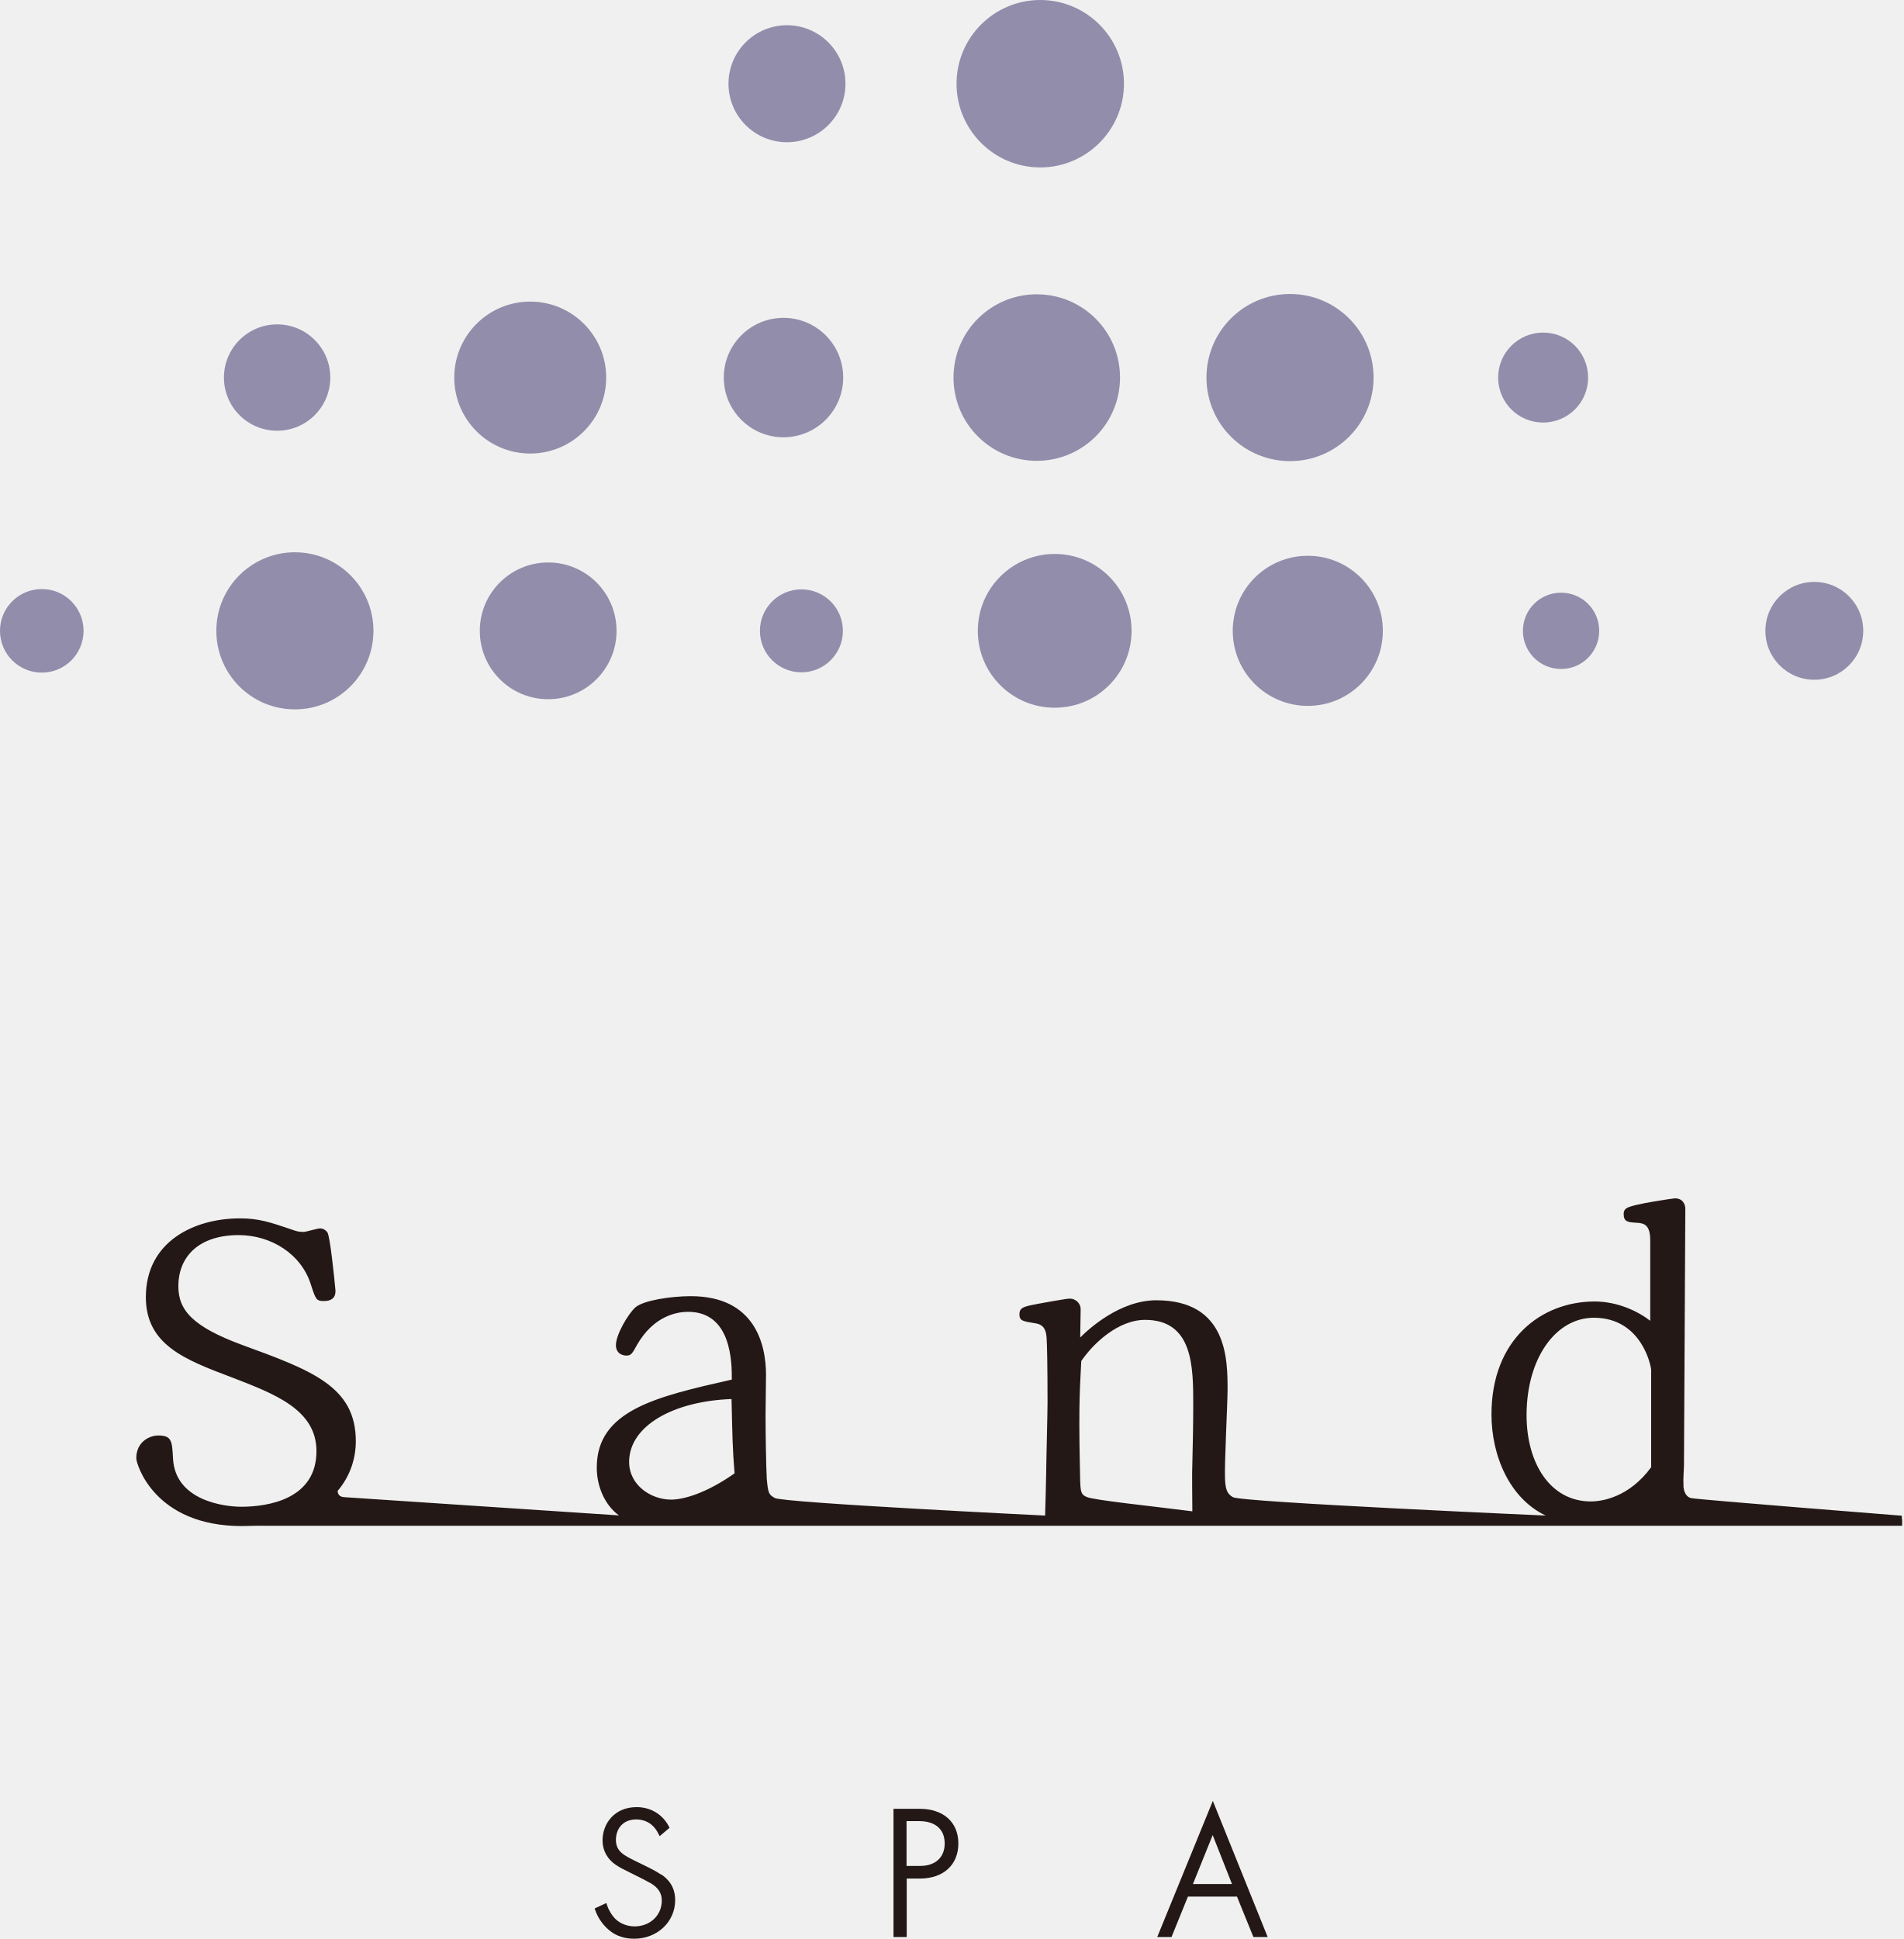
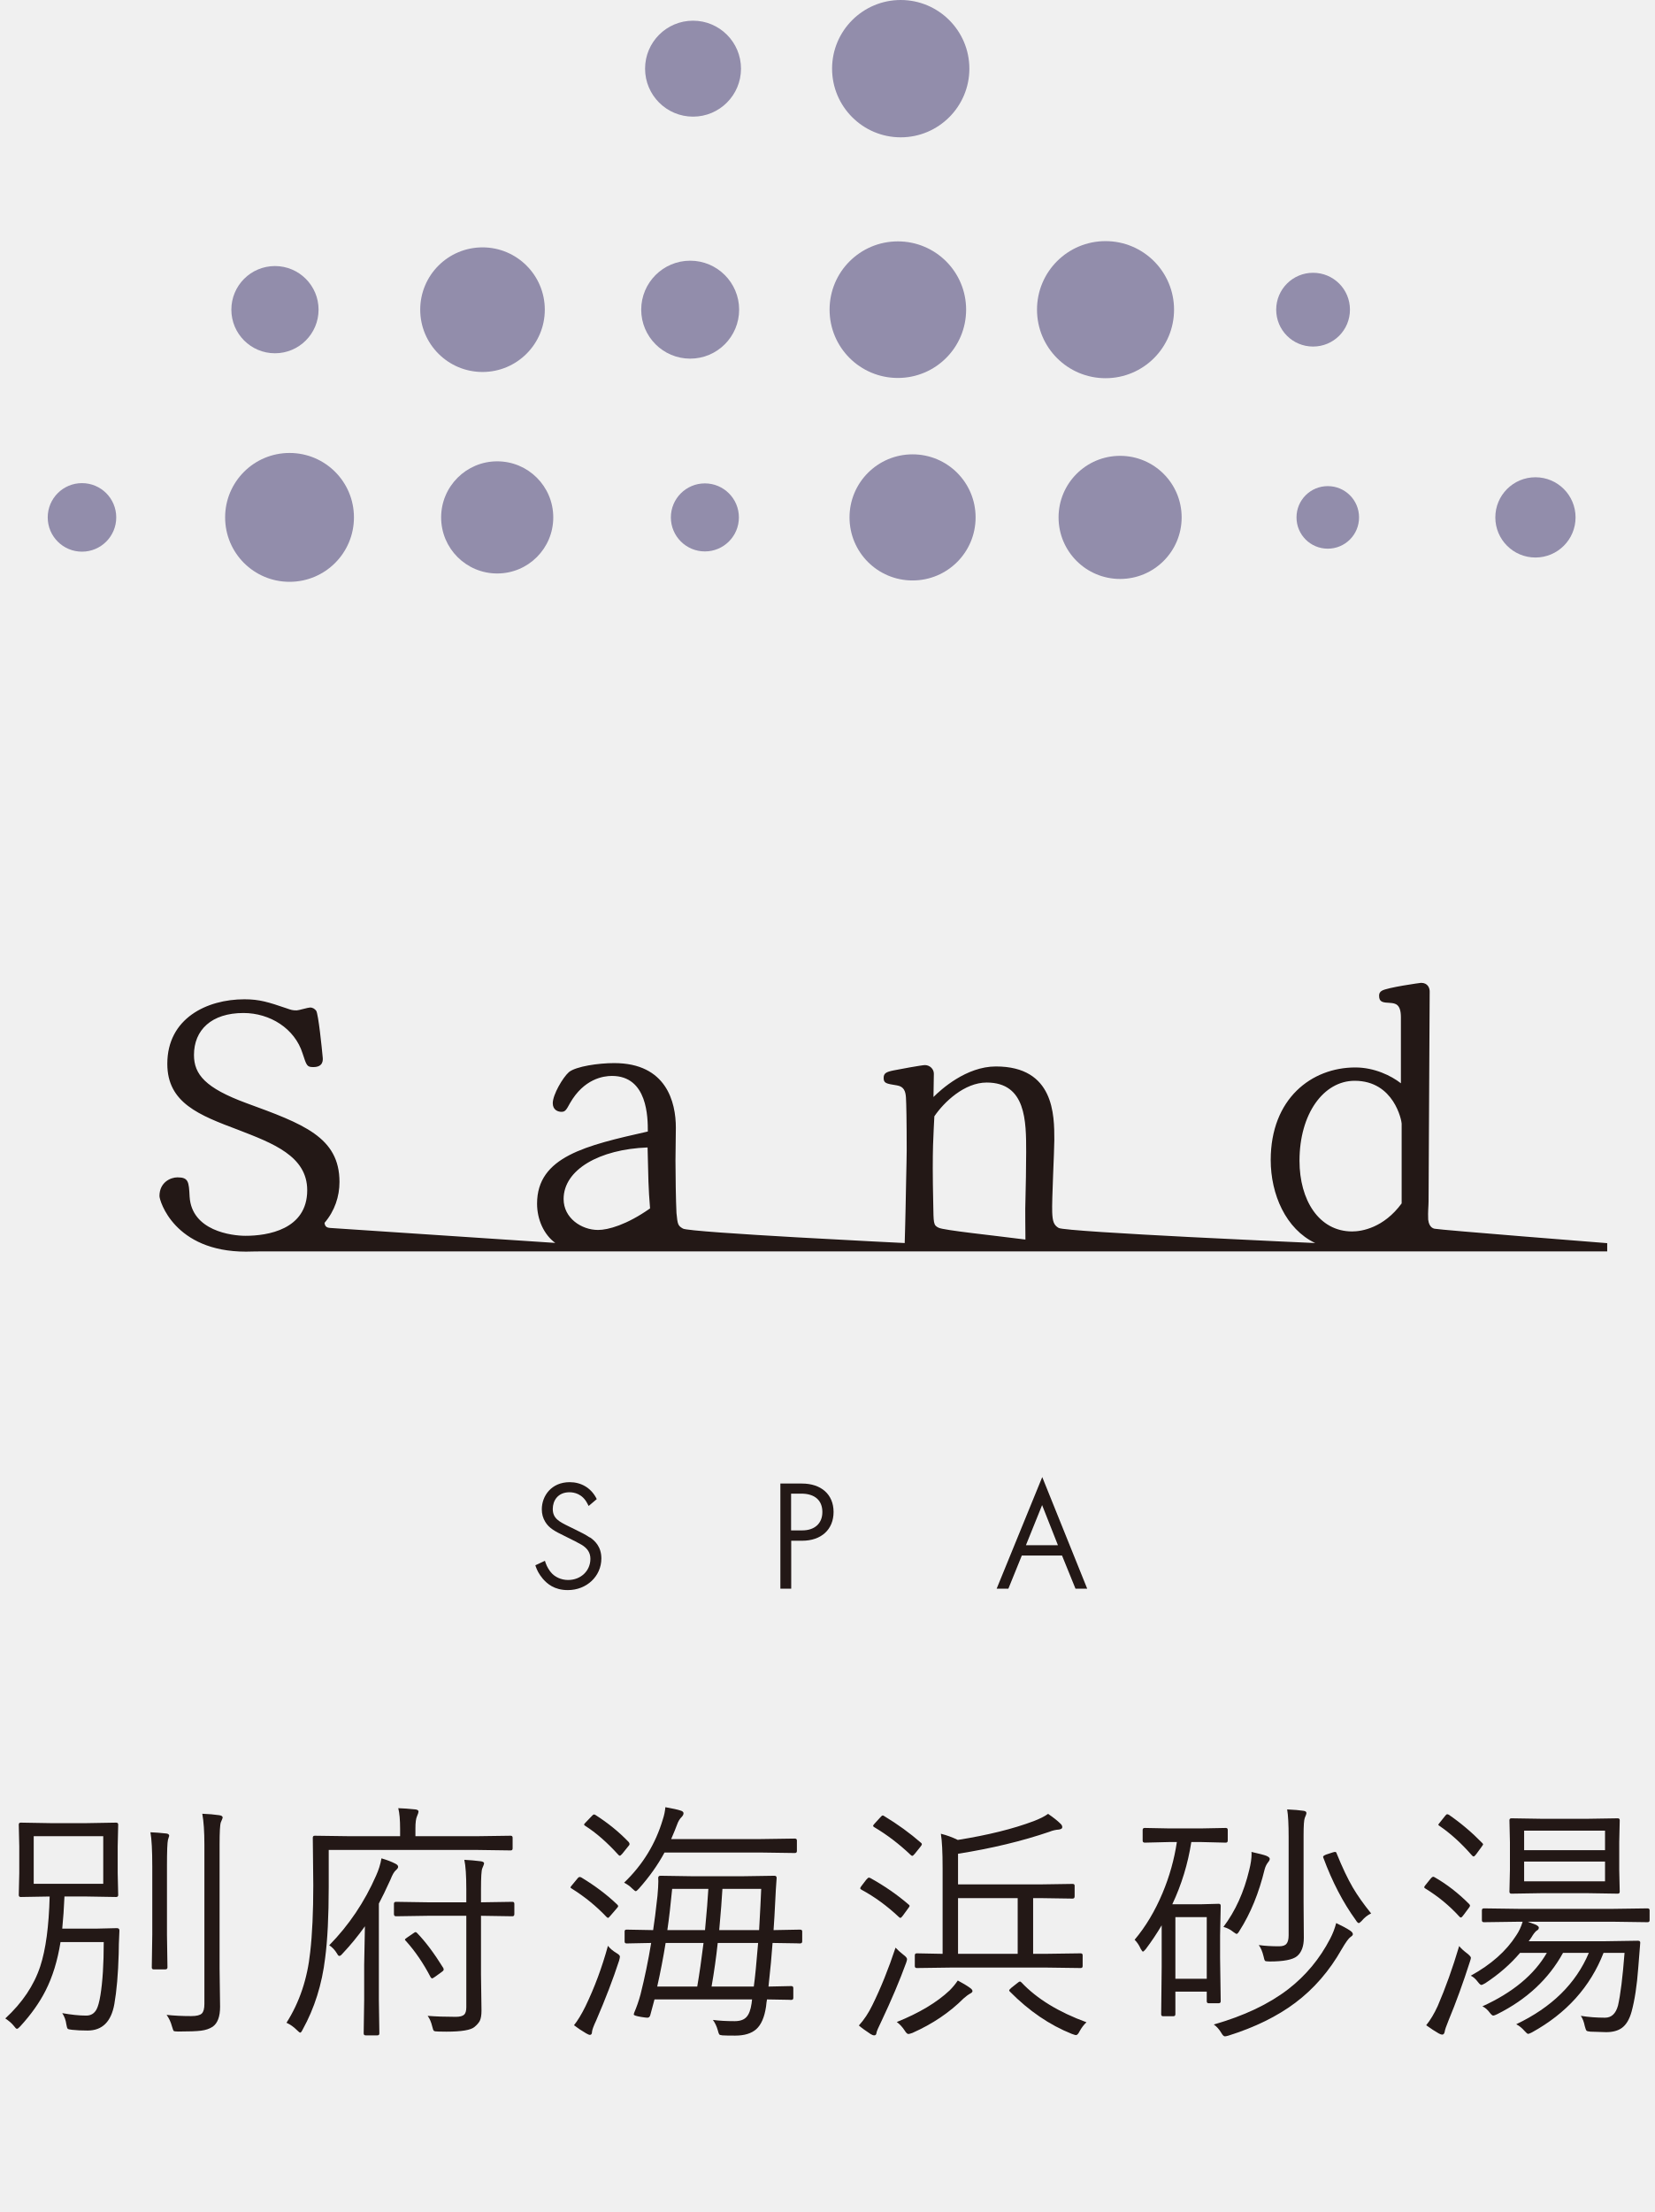
- <svg xmlns="http://www.w3.org/2000/svg" width="216" height="220" viewBox="0 0 216 220" fill="none">
-   <g clip-path="url(#clip0_4413_12653)">
-     <path d="M4.741 66.834C2.12 66.834 0 68.954 0 71.575C0 74.195 2.12 76.315 4.741 76.315C7.361 76.315 9.481 74.195 9.481 71.575C9.481 68.954 7.361 66.834 4.741 66.834Z" fill="#928DAB" />
-     <path d="M31.444 48.871C34.776 48.871 37.477 46.169 37.477 42.837C37.477 39.505 34.776 36.804 31.444 36.804C28.111 36.804 25.41 39.505 25.41 42.837C25.41 46.169 28.111 48.871 31.444 48.871Z" fill="#928DAB" />
-     <path d="M33.459 62.661C28.546 62.661 24.547 66.643 24.547 71.573C24.547 76.504 28.529 80.486 33.459 80.486C38.389 80.486 42.372 76.504 42.372 71.573C42.372 66.643 38.389 62.661 33.459 62.661Z" fill="#928DAB" />
-     <path d="M60.162 51.458C64.923 51.458 68.782 47.599 68.782 42.839C68.782 38.079 64.923 34.22 60.162 34.22C55.402 34.22 51.543 38.079 51.543 42.839C51.543 47.599 55.402 51.458 60.162 51.458Z" fill="#928DAB" />
-     <path d="M62.199 63.818C57.924 63.818 54.441 67.283 54.441 71.576C54.441 75.868 57.906 79.333 62.199 79.333C66.491 79.333 69.956 75.868 69.956 71.576C69.956 67.283 66.491 63.818 62.199 63.818Z" fill="#928DAB" />
-     <path d="M88.9 36.063C85.159 36.063 82.125 39.097 82.125 42.838C82.125 46.579 85.159 49.613 88.9 49.613C92.641 49.613 95.675 46.579 95.675 42.838C95.675 39.097 92.641 36.063 88.9 36.063Z" fill="#928DAB" />
-     <path d="M90.933 76.282C93.532 76.282 95.639 74.175 95.639 71.576C95.639 68.977 93.532 66.87 90.933 66.87C88.334 66.87 86.227 68.977 86.227 71.576C86.227 74.175 88.334 76.282 90.933 76.282Z" fill="#928DAB" />
-     <path d="M117.638 33.392C112.415 33.392 108.191 37.615 108.191 42.838C108.191 48.062 112.415 52.285 117.638 52.285C122.862 52.285 127.085 48.062 127.085 42.838C127.085 37.615 122.862 33.392 117.638 33.392Z" fill="#928DAB" />
-     <path d="M119.672 62.852C114.862 62.852 110.949 66.749 110.949 71.575C110.949 76.402 114.845 80.298 119.672 80.298C124.499 80.298 128.395 76.402 128.395 71.575C128.395 66.749 124.499 62.852 119.672 62.852Z" fill="#928DAB" />
-     <path d="M89.295 16.136C92.96 16.136 95.932 13.165 95.932 9.499C95.932 5.834 92.96 2.862 89.295 2.862C85.63 2.862 82.658 5.834 82.658 9.499C82.658 13.165 85.63 16.136 89.295 16.136Z" fill="#928DAB" />
-     <path d="M146.374 33.356C141.133 33.356 136.893 37.597 136.893 42.838C136.893 48.078 141.133 52.319 146.374 52.319C151.614 52.319 155.855 48.078 155.855 42.838C155.855 37.597 151.614 33.356 146.374 33.356Z" fill="#928DAB" />
-     <path d="M148.391 63.059C143.685 63.059 139.875 66.868 139.875 71.575C139.875 76.281 143.685 80.09 148.391 80.09C153.097 80.09 156.907 76.281 156.907 71.575C156.907 66.868 153.097 63.059 148.391 63.059Z" fill="#928DAB" />
-     <path d="M118.034 0C112.793 0 108.535 4.258 108.535 9.499C108.535 14.739 112.793 18.997 118.034 18.997C123.274 18.997 127.532 14.739 127.532 9.499C127.532 4.258 123.274 0 118.034 0Z" fill="#928DAB" />
-     <path d="M175.093 37.736C172.283 37.736 169.99 40.012 169.99 42.839C169.99 45.666 172.266 47.941 175.093 47.941C177.92 47.941 180.196 45.666 180.196 42.839C180.196 40.012 177.92 37.736 175.093 37.736Z" fill="#928DAB" />
-     <path d="M177.128 67.248C174.732 67.248 172.801 69.179 172.801 71.575C172.801 73.971 174.732 75.902 177.128 75.902C179.524 75.902 181.455 73.971 181.455 71.575C181.455 69.179 179.524 67.248 177.128 67.248Z" fill="#928DAB" />
-     <path d="M205.863 66.023C202.795 66.023 200.312 68.506 200.312 71.574C200.312 74.643 202.795 77.125 205.863 77.125C208.932 77.125 211.414 74.643 211.414 71.574C211.414 68.506 208.932 66.023 205.863 66.023Z" fill="#928DAB" />
-     <path d="M215.794 172.371V171.974C215.794 171.974 192.642 170.147 191.883 169.975C191.28 169.837 191.073 169.199 191.022 168.716C190.97 167.561 191.073 166.872 191.073 166.182L191.228 137.152C191.228 136.704 190.987 135.963 190.039 135.963C189.936 135.963 185.367 136.601 184.626 137.049C184.333 137.204 184.23 137.445 184.23 137.738C184.23 138.635 184.729 138.687 185.764 138.738C186.505 138.79 187.246 138.928 187.246 140.721V149.857C185.902 148.806 183.574 147.668 180.937 147.668C174.886 147.668 169.232 151.978 169.232 160.476C169.232 165.217 171.318 170.027 175.386 171.957C175.386 171.957 140.857 170.44 139.892 169.871C139.202 169.475 139.047 168.94 138.995 167.717C138.926 166.131 139.288 159.132 139.288 157.701C139.288 154.27 139.288 147.53 131.203 147.53C127.083 147.53 123.567 150.754 122.567 151.754L122.618 148.53C122.618 147.892 122.067 147.34 121.377 147.34C120.981 147.34 117.654 147.944 117.016 148.082C116.016 148.289 115.671 148.478 115.671 149.116C115.671 149.857 116.016 149.909 117.516 150.15C118.464 150.305 118.705 150.943 118.757 151.84C118.809 152.633 118.86 155.012 118.86 159.183C118.86 160.476 118.705 166.079 118.705 167.217C118.705 167.872 118.602 171.147 118.585 171.957C118.585 171.957 88.796 170.509 87.9 169.958C87.21 169.561 87.159 169.406 87.003 167.803C86.917 166.131 86.865 162.459 86.865 160.562C86.865 159.821 86.917 156.649 86.917 155.994C86.917 152.478 85.624 147.065 78.384 147.065C76.195 147.065 73.126 147.513 72.126 148.306C71.282 149.047 69.885 151.426 69.885 152.615C69.885 153.564 70.627 153.805 71.075 153.805C71.575 153.805 71.73 153.615 72.264 152.615C74.195 149.237 76.884 148.84 78.074 148.84C83.038 148.84 83.038 154.65 83.038 156.529C74.505 158.459 67.713 159.994 67.713 166.51C67.713 168.682 68.644 170.785 70.23 171.94C70.23 171.94 40.183 169.94 39.097 169.871C38.563 169.837 38.356 169.63 38.304 169.165C39.718 167.51 40.373 165.51 40.373 163.51C40.373 157.304 35.356 155.477 27.478 152.598C21.824 150.512 20.238 148.633 20.238 145.944C20.238 142.479 22.669 140.135 27.082 140.135C30.754 140.135 34.184 142.272 35.27 145.737C35.822 147.427 35.873 147.616 36.753 147.616C38.149 147.616 38.097 146.634 38.046 146.22C37.942 145.082 37.459 140.307 37.149 139.824C36.959 139.583 36.701 139.376 36.304 139.376C36.011 139.376 34.718 139.773 34.46 139.773C33.874 139.773 33.719 139.721 33.029 139.48C30.547 138.635 29.305 138.238 27.22 138.238C22.014 138.238 16.549 140.876 16.549 147.168C16.549 152.581 20.962 154.27 26.375 156.305C31.133 158.149 35.908 159.925 35.908 164.648C35.908 170.113 30.392 170.957 27.375 170.957C25.444 170.957 19.928 170.268 19.635 165.544C19.531 163.459 19.48 162.872 17.945 162.872C16.997 162.872 15.463 163.562 15.463 165.458C15.463 166.096 17.497 173.147 27.427 173.147C28.288 173.147 29.081 173.095 29.84 173.112H215.828V172.336L215.794 172.371ZM76.143 170.147C73.868 170.147 71.385 168.51 71.385 165.872C71.385 161.804 76.35 158.977 83.004 158.735C83.108 162.993 83.108 164.252 83.349 167.165C80.125 169.44 77.539 170.147 76.16 170.147H76.143ZM135.289 171.199C135.289 171.302 135.289 171.371 135.289 171.475C130.738 170.888 123.98 170.199 123.274 169.837C122.532 169.492 122.584 169.199 122.532 166.441C122.36 158.701 122.584 156.908 122.687 154.426C124.032 152.443 126.859 149.754 129.928 149.754C135.392 149.754 135.392 155.115 135.392 159.373C135.392 161.562 135.341 164.079 135.289 166.165C135.237 166.958 135.289 170.475 135.289 171.182V171.199ZM187.35 166.475C184.867 169.854 181.833 170.354 180.506 170.354C175.886 170.354 173.214 165.993 173.214 160.58C173.214 154.081 176.541 149.512 180.851 149.512C186.315 149.512 187.35 155.063 187.35 155.425V166.493V166.475Z" fill="#231816" />
-     <path d="M75.006 212.692C74.403 212.278 73.834 212.003 72.886 211.537L72.144 211.175C70.782 210.503 69.886 210.072 69.886 208.744C69.886 207.589 70.593 206.434 72.196 206.434C72.834 206.434 73.989 206.641 74.678 208.003L74.851 208.331L75.971 207.383L75.868 207.176C75.127 205.814 73.799 205.038 72.231 205.038C69.696 205.038 68.369 206.934 68.369 208.796C68.369 209.434 68.524 210.003 68.852 210.537C69.386 211.416 70.179 211.83 71.524 212.485C72.679 213.054 73.489 213.468 73.868 213.692C74.696 214.192 75.092 214.812 75.092 215.64C75.092 217.312 73.765 218.57 72.006 218.57C71.058 218.57 70.145 218.157 69.61 217.484C69.421 217.26 69.076 216.743 68.903 216.226L68.8 215.916L67.473 216.536L67.559 216.778C67.697 217.157 67.938 217.726 68.507 218.398C69.093 219.07 70.076 219.967 71.972 219.967C74.575 219.967 76.609 218.053 76.609 215.588C76.609 213.95 75.695 213.123 75.006 212.658V212.692Z" fill="#231816" />
-     <path d="M104.363 205.228H101.381V219.777H102.881V213.14H104.398C107.035 213.14 108.742 211.589 108.742 209.158C108.742 206.727 107.018 205.228 104.363 205.228ZM107.19 209.175C107.19 210.744 106.121 211.709 104.415 211.709H102.863V206.624H104.277C106.139 206.624 107.19 207.555 107.19 209.158V209.175Z" fill="#231816" />
-     <path d="M137.616 204.331L131.307 219.777H132.927L134.789 215.191H140.357L142.219 219.777H143.839L137.616 204.331ZM137.599 208.21L139.788 213.761H135.358L137.599 208.21Z" fill="#231816" />
+ <svg xmlns="http://www.w3.org/2000/svg" width="229" height="306" viewBox="0 0 229 306" fill="none">
+   <g clip-path="url(#clip0_4678_7482)">
+     <path d="M11.344 66.834C8.724 66.834 6.604 68.954 6.604 71.575C6.604 74.195 8.724 76.315 11.344 76.315C13.964 76.315 16.085 74.195 16.085 71.575C16.085 68.954 13.964 66.834 11.344 66.834Z" fill="#928DAB" />
+     <path d="M38.047 48.871C41.379 48.871 44.081 46.169 44.081 42.837C44.081 39.505 41.379 36.804 38.047 36.804C34.715 36.804 32.014 39.505 32.014 42.837C32.014 46.169 34.715 48.871 38.047 48.871Z" fill="#928DAB" />
+     <path d="M40.065 62.661C35.152 62.661 31.152 66.643 31.152 71.573C31.152 76.504 35.135 80.486 40.065 80.486C44.995 80.486 48.977 76.504 48.977 71.573C48.977 66.643 44.995 62.661 40.065 62.661Z" fill="#928DAB" />
+     <path d="M66.768 51.458C71.528 51.458 75.387 47.599 75.387 42.839C75.387 38.079 71.528 34.22 66.768 34.22C62.007 34.22 58.148 38.079 58.148 42.839C58.148 47.599 62.007 51.458 66.768 51.458Z" fill="#928DAB" />
+     <path d="M68.8 63.818C64.525 63.818 61.043 67.283 61.043 71.576C61.043 75.868 64.508 79.333 68.8 79.333C73.093 79.333 76.558 75.868 76.558 71.576C76.558 67.283 73.093 63.818 68.8 63.818Z" fill="#928DAB" />
+     <path d="M95.503 36.063C91.763 36.063 88.728 39.097 88.728 42.838C88.728 46.579 91.763 49.613 95.503 49.613C99.244 49.613 102.278 46.579 102.278 42.838C102.278 39.097 99.244 36.063 95.503 36.063Z" fill="#928DAB" />
+     <path d="M97.538 76.282C100.137 76.282 102.244 74.175 102.244 71.576C102.244 68.977 100.137 66.87 97.538 66.87C94.939 66.87 92.832 68.977 92.832 71.576C92.832 74.175 94.939 76.282 97.538 76.282Z" fill="#928DAB" />
+     <path d="M124.24 33.392C119.016 33.392 114.793 37.615 114.793 42.838C114.793 48.062 119.016 52.285 124.24 52.285C129.463 52.285 133.687 48.062 133.687 42.838C133.687 37.615 129.463 33.392 124.24 33.392Z" fill="#928DAB" />
+     <path d="M126.276 62.852C121.466 62.852 117.553 66.749 117.553 71.575C117.553 76.402 121.449 80.298 126.276 80.298C131.102 80.298 134.998 76.402 134.998 71.575C134.998 66.749 131.102 62.852 126.276 62.852Z" fill="#928DAB" />
+     <path d="M95.899 16.136C99.564 16.136 102.536 13.165 102.536 9.499C102.536 5.834 99.564 2.862 95.899 2.862C92.233 2.862 89.262 5.834 89.262 9.499C89.262 13.165 92.233 16.136 95.899 16.136Z" fill="#928DAB" />
+     <path d="M152.977 33.356C147.737 33.356 143.496 37.597 143.496 42.838C143.496 48.078 147.737 52.319 152.977 52.319C158.218 52.319 162.459 48.078 162.459 42.838C162.459 37.597 158.218 33.356 152.977 33.356Z" fill="#928DAB" />
+     <path d="M154.994 63.059C150.288 63.059 146.479 66.868 146.479 71.575C146.479 76.281 150.288 80.09 154.994 80.09C159.701 80.09 163.51 76.281 163.51 71.575C163.51 66.868 159.701 63.059 154.994 63.059Z" fill="#928DAB" />
+     <path d="M124.637 0C119.397 0 115.139 4.258 115.139 9.499C115.139 14.739 119.397 18.997 124.637 18.997C129.878 18.997 134.136 14.739 134.136 9.499C134.136 4.258 129.878 0 124.637 0Z" fill="#928DAB" />
+     <path d="M181.696 37.736C178.886 37.736 176.594 40.012 176.594 42.839C176.594 45.666 178.869 47.941 181.696 47.941C184.524 47.941 186.799 45.666 186.799 42.839C186.799 40.012 184.524 37.736 181.696 37.736Z" fill="#928DAB" />
+     <path d="M183.731 67.248C181.335 67.248 179.404 69.179 179.404 71.575C179.404 73.971 181.335 75.902 183.731 75.902C186.127 75.902 188.058 73.971 188.058 71.575C188.058 69.179 186.127 67.248 183.731 67.248Z" fill="#928DAB" />
+     <path d="M212.467 66.023C209.398 66.023 206.916 68.506 206.916 71.574C206.916 74.643 209.398 77.125 212.467 77.125C215.535 77.125 218.018 74.643 218.018 71.574C218.018 68.506 215.535 66.023 212.467 66.023Z" fill="#928DAB" />
+     <path d="M222.397 172.371V171.974C222.397 171.974 199.246 170.147 198.487 169.975C197.884 169.837 197.677 169.199 197.625 168.716C197.573 167.561 197.677 166.872 197.677 166.182L197.832 137.152C197.832 136.704 197.591 135.963 196.642 135.963C196.539 135.963 191.971 136.601 191.23 137.049C190.936 137.204 190.833 137.445 190.833 137.738C190.833 138.635 191.333 138.687 192.367 138.738C193.109 138.79 193.85 138.928 193.85 140.721V149.857C192.505 148.806 190.178 147.668 187.54 147.668C181.49 147.668 175.835 151.978 175.835 160.476C175.835 165.217 177.921 170.027 181.99 171.957C181.99 171.957 147.461 170.44 146.495 169.871C145.806 169.475 145.65 168.94 145.599 167.717C145.53 166.131 145.892 159.132 145.892 157.701C145.892 154.27 145.892 147.53 137.807 147.53C133.687 147.53 130.17 150.754 129.17 151.754L129.222 148.53C129.222 147.892 128.67 147.34 127.981 147.34C127.584 147.34 124.257 147.944 123.619 148.082C122.62 148.289 122.275 148.478 122.275 149.116C122.275 149.857 122.62 149.909 124.119 150.15C125.067 150.305 125.309 150.943 125.361 151.84C125.412 152.633 125.464 155.012 125.464 159.183C125.464 160.476 125.309 166.079 125.309 167.217C125.309 167.872 125.205 171.147 125.188 171.957C125.188 171.957 95.4 170.509 94.503 169.958C93.814 169.561 93.762 169.406 93.607 167.803C93.521 166.131 93.469 162.459 93.469 160.562C93.469 159.821 93.521 156.649 93.521 155.994C93.521 152.478 92.228 147.065 84.988 147.065C82.798 147.065 79.73 147.513 78.73 148.306C77.885 149.047 76.489 151.426 76.489 152.615C76.489 153.564 77.23 153.805 77.678 153.805C78.178 153.805 78.333 153.615 78.868 152.615C80.799 149.237 83.488 148.84 84.677 148.84C89.642 148.84 89.642 154.65 89.642 156.529C81.109 158.459 74.317 159.994 74.317 166.51C74.317 168.682 75.248 170.785 76.834 171.94C76.834 171.94 46.787 169.94 45.701 169.871C45.166 169.837 44.959 169.63 44.908 169.165C46.321 167.51 46.976 165.51 46.976 163.51C46.976 157.304 41.96 155.477 34.082 152.598C28.427 150.512 26.841 148.633 26.841 145.944C26.841 142.479 29.272 140.135 33.685 140.135C37.357 140.135 40.788 142.272 41.874 145.737C42.425 147.427 42.477 147.616 43.356 147.616C44.752 147.616 44.701 146.634 44.649 146.22C44.546 145.082 44.063 140.307 43.753 139.824C43.563 139.583 43.304 139.376 42.908 139.376C42.615 139.376 41.322 139.773 41.063 139.773C40.477 139.773 40.322 139.721 39.633 139.48C37.15 138.635 35.909 138.238 33.823 138.238C28.617 138.238 23.152 140.876 23.152 147.168C23.152 152.581 27.566 154.27 32.978 156.305C37.736 158.149 42.511 159.925 42.511 164.648C42.511 170.113 36.995 170.957 33.978 170.957C32.048 170.957 26.531 170.268 26.238 165.544C26.135 163.459 26.083 162.872 24.549 162.872C23.601 162.872 22.066 163.562 22.066 165.458C22.066 166.096 24.101 173.147 34.03 173.147C34.892 173.147 35.685 173.095 36.444 173.112H222.432V172.336L222.397 172.371ZM82.746 170.147C80.471 170.147 77.989 168.51 77.989 165.872C77.989 161.804 82.953 158.977 89.608 158.735C89.711 162.993 89.711 164.252 89.952 167.165C86.729 169.44 84.143 170.147 82.764 170.147H82.746ZM141.892 171.199C141.892 171.302 141.892 171.371 141.892 171.475C137.341 170.888 130.584 170.199 129.877 169.837C129.136 169.492 129.188 169.199 129.136 166.441C128.963 158.701 129.188 156.908 129.291 154.426C130.636 152.443 133.463 149.754 136.531 149.754C141.996 149.754 141.996 155.115 141.996 159.373C141.996 161.562 141.944 164.079 141.892 166.165C141.841 166.958 141.892 170.475 141.892 171.182V171.199ZM193.953 166.475C191.471 169.854 188.437 170.354 187.109 170.354C182.49 170.354 179.818 165.993 179.818 160.58C179.818 154.081 183.145 149.512 187.454 149.512C192.919 149.512 193.953 155.063 193.953 155.425V166.493V166.475Z" fill="#231816" />
+     <path d="M81.609 212.692C81.006 212.278 80.437 212.003 79.489 211.537L78.748 211.175C77.386 210.503 76.49 210.072 76.49 208.744C76.49 207.589 77.196 206.434 78.8 206.434C79.437 206.434 80.592 206.641 81.282 208.003L81.454 208.331L82.575 207.383L82.471 207.176C81.73 205.814 80.403 205.038 78.834 205.038C76.3 205.038 74.973 206.934 74.973 208.796C74.973 209.434 75.128 210.003 75.455 210.537C75.99 211.416 76.783 211.83 78.127 212.485C79.282 213.054 80.093 213.468 80.472 213.692C81.299 214.192 81.696 214.812 81.696 215.64C81.696 217.312 80.368 218.57 78.61 218.57C77.662 218.57 76.748 218.157 76.214 217.484C76.024 217.26 75.679 216.743 75.507 216.226L75.404 215.916L74.076 216.536L74.162 216.778C74.3 217.157 74.542 217.726 75.111 218.398C75.697 219.07 76.679 219.967 78.576 219.967C81.178 219.967 83.213 218.053 83.213 215.588C83.213 213.95 82.299 213.123 81.609 212.658V212.692Z" fill="#231816" />
+     <path d="M110.967 205.228H107.984V219.777H109.484V213.14H111.001C113.639 213.14 115.345 211.589 115.345 209.158C115.345 206.727 113.621 205.228 110.967 205.228ZM113.794 209.175C113.794 210.744 112.725 211.709 111.018 211.709H109.467V206.624H110.88C112.742 206.624 113.794 207.555 113.794 209.158V209.175Z" fill="#231816" />
+     <path d="M144.22 204.331L137.91 219.777H139.531L141.392 215.191H146.96L148.822 219.777H150.443L144.22 204.331ZM144.202 208.21L146.392 213.761H141.961L144.202 208.21Z" fill="#231816" />
  </g>
+   <path d="M228.265 265.637C228.265 265.819 228.168 265.911 227.975 265.911L223.053 265.842H211.397L212.542 266.27C212.805 266.418 212.936 266.543 212.936 266.646C212.936 266.828 212.856 266.959 212.696 267.039C212.525 267.141 212.326 267.363 212.098 267.705C211.973 267.933 211.785 268.212 211.534 268.542H222.198L226.642 268.474C226.858 268.474 226.966 268.554 226.966 268.713V268.782L226.693 272.217C226.511 274.678 226.203 276.7 225.77 278.284C225.474 279.355 225.024 280.107 224.42 280.54C223.884 280.927 223.161 281.121 222.25 281.121C221.874 281.121 221.15 281.098 220.079 281.052C219.771 281.029 219.583 280.978 219.515 280.898C219.458 280.83 219.384 280.625 219.293 280.283C219.179 279.702 218.997 279.229 218.746 278.865C219.806 279.036 220.922 279.121 222.096 279.121C222.984 279.121 223.583 278.563 223.89 277.446C224.232 275.965 224.534 273.533 224.796 270.149H221.891C220.056 274.854 216.752 278.523 211.979 281.155C211.705 281.292 211.534 281.36 211.466 281.36C211.363 281.36 211.198 281.229 210.97 280.967C210.617 280.557 210.23 280.243 209.808 280.027C214.719 277.691 218.068 274.399 219.857 270.149H216.285C214.303 273.761 211.272 276.586 207.193 278.625C206.909 278.762 206.721 278.831 206.629 278.831C206.515 278.831 206.362 278.705 206.168 278.455C205.838 278.01 205.49 277.708 205.125 277.549C209.318 275.646 212.292 273.18 214.046 270.149H210.338C209.016 271.71 207.41 273.111 205.519 274.353C205.234 274.513 205.057 274.592 204.989 274.592C204.875 274.592 204.71 274.45 204.493 274.165C204.186 273.755 203.861 273.47 203.519 273.311C206.333 271.761 208.43 269.904 209.808 267.739C210.184 267.192 210.48 266.56 210.697 265.842H210.304L205.331 265.911C205.148 265.911 205.057 265.819 205.057 265.637V264.27C205.057 264.088 205.148 263.997 205.331 263.997L210.304 264.065H223.053L227.975 263.997C228.168 263.997 228.265 264.088 228.265 264.27V265.637ZM224.129 261.689C224.129 261.872 224.038 261.963 223.856 261.963L219.583 261.895H213.414L209.142 261.963C208.959 261.963 208.868 261.872 208.868 261.689L208.937 258.647V254.854L208.868 251.812C208.868 251.629 208.959 251.538 209.142 251.538L213.414 251.606H219.583L223.856 251.538C224.038 251.538 224.129 251.629 224.129 251.812L224.061 254.854V258.647L224.129 261.689ZM222.096 260.254V257.52H210.902V260.254H222.096ZM222.096 255.947V253.247H210.902V255.947H222.096ZM203.417 271.311C202.471 274.273 201.48 277.002 200.443 279.497C200.112 280.306 199.936 280.819 199.913 281.035C199.868 281.32 199.748 281.462 199.554 281.462C199.44 281.462 199.281 281.405 199.076 281.292C198.574 281.007 197.999 280.631 197.35 280.164C197.931 279.446 198.46 278.563 198.939 277.515C200.021 275.008 201.013 272.24 201.913 269.209C202.14 269.505 202.511 269.847 203.023 270.234C203.365 270.508 203.536 270.707 203.536 270.833C203.536 270.912 203.496 271.072 203.417 271.311ZM203.263 263.364C203.365 263.467 203.417 263.552 203.417 263.621C203.417 263.689 203.354 263.803 203.229 263.962L202.528 264.902C202.357 265.142 202.232 265.261 202.152 265.261C202.083 265.261 202.015 265.221 201.947 265.142C200.58 263.638 199.013 262.345 197.247 261.262C197.133 261.194 197.076 261.131 197.076 261.074C197.076 261.017 197.122 260.932 197.213 260.818L197.914 259.946C198.084 259.73 198.221 259.622 198.324 259.622C198.369 259.622 198.432 259.644 198.512 259.69C200.187 260.647 201.77 261.872 203.263 263.364ZM205.125 254.973C205.194 255.053 205.228 255.11 205.228 255.144C205.228 255.178 205.148 255.304 204.989 255.52L204.288 256.477C204.117 256.705 203.992 256.819 203.912 256.819C203.855 256.819 203.781 256.773 203.69 256.682C202.232 255.007 200.728 253.64 199.178 252.581C199.076 252.512 199.024 252.461 199.024 252.427C199.024 252.393 199.11 252.273 199.281 252.068L199.947 251.23C200.073 251.06 200.175 250.974 200.255 250.974C200.3 250.974 200.375 250.997 200.477 251.042C202.118 252.17 203.667 253.481 205.125 254.973Z" fill="#231816" />
+   <path d="M169.89 254.614C169.89 254.808 169.799 254.905 169.616 254.905L166.079 254.819H164.848C164.381 257.827 163.504 260.698 162.216 263.433H166.044L168.642 263.364C168.824 263.364 168.916 263.455 168.916 263.638L168.83 267.739V270.833L168.916 276.848C168.916 277.03 168.819 277.122 168.625 277.122H167.258C167.076 277.122 166.984 277.03 166.984 276.848V275.515H162.644V278.625C162.644 278.819 162.552 278.916 162.37 278.916H160.917C160.758 278.916 160.678 278.819 160.678 278.625L160.747 272.114V266.338C160.074 267.477 159.34 268.577 158.542 269.636C158.348 269.864 158.217 269.978 158.149 269.978C158.092 269.978 157.989 269.847 157.841 269.585C157.625 269.095 157.346 268.679 157.004 268.337C158.531 266.526 159.818 264.373 160.866 261.877C161.823 259.599 162.484 257.246 162.849 254.819H161.909L158.405 254.905C158.212 254.905 158.115 254.808 158.115 254.614V253.145C158.115 252.962 158.212 252.871 158.405 252.871L161.909 252.939H166.079L169.616 252.871C169.799 252.871 169.89 252.962 169.89 253.145V254.614ZM166.984 273.738V265.21H162.644V273.738H166.984ZM180.776 250.803C180.776 250.917 180.702 251.139 180.554 251.47C180.44 251.732 180.383 252.546 180.383 253.914V263.159L180.417 268.064C180.417 269.237 180.104 270.086 179.477 270.61C178.885 271.1 177.62 271.345 175.683 271.345C175.319 271.345 175.102 271.311 175.034 271.243C174.977 271.174 174.914 270.975 174.846 270.645C174.686 269.972 174.464 269.448 174.179 269.072C175 269.186 175.934 269.243 176.982 269.243C177.495 269.243 177.842 269.124 178.024 268.884C178.218 268.656 178.315 268.263 178.315 267.705V254.136C178.315 252.37 178.247 251.094 178.11 250.308C179.078 250.353 179.825 250.416 180.349 250.496C180.633 250.53 180.776 250.632 180.776 250.803ZM187.202 267.568C187.202 267.694 187.099 267.819 186.894 267.944C186.632 268.115 186.222 268.679 185.664 269.636C183.955 272.655 181.807 275.133 179.221 277.07C176.726 278.939 173.649 280.448 169.992 281.599C169.742 281.667 169.576 281.702 169.497 281.702C169.337 281.702 169.16 281.525 168.967 281.172C168.693 280.716 168.357 280.346 167.958 280.061C172.151 278.865 175.586 277.236 178.264 275.173C180.69 273.293 182.622 270.969 184.057 268.201C184.422 267.506 184.701 266.782 184.895 266.03C185.692 266.406 186.319 266.742 186.774 267.039C187.059 267.221 187.202 267.397 187.202 267.568ZM175.7 257.144C175.7 257.28 175.632 257.428 175.495 257.588C175.267 257.873 175.102 258.203 175 258.579C174.202 261.872 173.046 264.703 171.53 267.073C171.359 267.38 171.217 267.534 171.103 267.534C171.069 267.534 170.921 267.443 170.659 267.261C170.283 266.942 169.827 266.708 169.292 266.56C170.944 264.373 172.134 261.746 172.863 258.682C173.08 257.827 173.188 257.081 173.188 256.443C173.188 256.352 173.182 256.266 173.171 256.187C174.23 256.426 174.908 256.602 175.205 256.716C175.535 256.853 175.7 256.995 175.7 257.144ZM189.731 264.697C189.252 264.914 188.808 265.267 188.398 265.757C188.216 265.939 188.09 266.03 188.022 266.03C187.908 266.03 187.766 265.888 187.595 265.603C185.84 263.188 184.348 260.317 183.117 256.99C183.094 256.944 183.083 256.904 183.083 256.87C183.083 256.768 183.231 256.659 183.527 256.545L184.416 256.255C184.564 256.209 184.672 256.187 184.741 256.187C184.855 256.187 184.929 256.261 184.963 256.409C185.738 258.323 186.484 259.895 187.202 261.125C187.862 262.242 188.706 263.433 189.731 264.697Z" fill="#231816" />
+   <path d="M149.812 271.978C149.812 272.16 149.721 272.251 149.539 272.251L144.566 272.183H131.834L126.861 272.251C126.679 272.251 126.587 272.16 126.587 271.978V270.491C126.587 270.308 126.679 270.217 126.861 270.217L130.433 270.286V258.408C130.433 256.232 130.353 254.654 130.193 253.674C131.014 253.879 131.794 254.164 132.535 254.529C136.682 253.868 140.18 253.002 143.028 251.931C143.894 251.601 144.56 251.265 145.027 250.923C145.768 251.424 146.355 251.891 146.788 252.324C146.924 252.461 146.993 252.609 146.993 252.769C146.993 252.939 146.839 253.048 146.531 253.093C146.064 253.127 145.625 253.23 145.215 253.401C141.444 254.688 137.229 255.702 132.569 256.443V260.681H143.934L148.411 260.613C148.605 260.613 148.702 260.693 148.702 260.852V262.339C148.702 262.544 148.605 262.646 148.411 262.646L143.934 262.578H142.959V270.286H144.566L149.539 270.217C149.721 270.217 149.812 270.308 149.812 270.491V271.978ZM140.823 270.286V262.578H132.569V270.286H140.823ZM125.391 271.516C124.502 273.966 123.357 276.672 121.956 279.634C121.535 280.488 121.312 281.007 121.29 281.189C121.267 281.44 121.164 281.565 120.982 281.565C120.834 281.565 120.669 281.508 120.486 281.394C119.757 280.916 119.21 280.517 118.846 280.198C119.563 279.412 120.184 278.477 120.708 277.395C121.871 275.037 122.942 272.382 123.921 269.431C124.229 269.762 124.588 270.086 124.998 270.405C125.34 270.656 125.511 270.861 125.511 271.021C125.511 271.123 125.471 271.288 125.391 271.516ZM150.342 279.753C149.978 280.084 149.653 280.511 149.368 281.035C149.209 281.366 149.043 281.531 148.873 281.531C148.816 281.531 148.628 281.474 148.309 281.36C145.232 280.129 142.378 278.181 139.747 275.515C139.678 275.447 139.644 275.39 139.644 275.344C139.644 275.276 139.758 275.145 139.986 274.951L140.789 274.319C140.949 274.182 141.062 274.114 141.131 274.114C141.188 274.114 141.262 274.159 141.353 274.25C143.484 276.506 146.48 278.341 150.342 279.753ZM134.568 275.447C134.568 275.572 134.437 275.697 134.175 275.823C134.016 275.903 133.737 276.113 133.338 276.455C131.39 278.403 129.031 279.993 126.263 281.223C125.978 281.326 125.79 281.377 125.699 281.377C125.551 281.377 125.38 281.217 125.186 280.898C124.856 280.397 124.491 280.004 124.092 279.719C127.203 278.466 129.641 277.008 131.407 275.344C131.828 274.923 132.204 274.467 132.535 273.977C133.207 274.33 133.765 274.666 134.209 274.985C134.449 275.145 134.568 275.299 134.568 275.447ZM125.733 263.467C125.824 263.535 125.87 263.598 125.87 263.655C125.87 263.712 125.801 263.826 125.665 263.997L124.93 265.005C124.782 265.21 124.668 265.312 124.588 265.312C124.531 265.312 124.463 265.273 124.383 265.193C122.731 263.643 121.005 262.384 119.205 261.416C119.091 261.348 119.034 261.279 119.034 261.211C119.034 261.143 119.102 261.023 119.239 260.852L119.854 260.049C120.025 259.844 120.15 259.741 120.23 259.741C120.276 259.741 120.338 259.758 120.418 259.792C122.389 260.886 124.161 262.111 125.733 263.467ZM127.459 254.939C127.527 254.996 127.562 255.053 127.562 255.11C127.562 255.201 127.493 255.326 127.356 255.486L126.587 256.443C126.428 256.637 126.308 256.733 126.229 256.733C126.183 256.733 126.115 256.694 126.023 256.614C124.428 255.098 122.748 253.817 120.982 252.769C120.868 252.7 120.811 252.638 120.811 252.581C120.811 252.524 120.891 252.41 121.05 252.239L121.785 251.436C121.945 251.242 122.064 251.145 122.144 251.145C122.201 251.145 122.269 251.174 122.349 251.23C124.218 252.358 125.921 253.595 127.459 254.939Z" fill="#231816" />
+   <path d="M111.006 268.577C111.006 268.759 110.898 268.85 110.681 268.85C110.658 268.85 110.505 268.844 110.22 268.833C109.274 268.81 108.169 268.793 106.904 268.782C106.79 270.422 106.602 272.433 106.34 274.814L109.485 274.746C109.679 274.746 109.775 274.837 109.775 275.02V276.387C109.775 276.569 109.679 276.66 109.485 276.66C109.462 276.66 109.325 276.654 109.075 276.643C108.22 276.62 107.24 276.603 106.135 276.592C106.09 276.797 106.044 277.133 105.999 277.6C105.782 279.058 105.332 280.095 104.648 280.71C103.976 281.303 103.002 281.599 101.726 281.599C100.883 281.599 100.296 281.588 99.966 281.565C99.727 281.542 99.579 281.497 99.522 281.428C99.465 281.348 99.396 281.149 99.316 280.83C99.168 280.306 98.946 279.839 98.65 279.429C99.516 279.543 100.518 279.6 101.658 279.6C102.421 279.6 102.974 279.4 103.315 279.001C103.646 278.637 103.874 278.022 103.999 277.156L104.067 276.592H90.566C90.453 277.048 90.253 277.788 89.968 278.813C89.9 279.019 89.769 279.121 89.575 279.121C89.439 279.121 89.159 279.087 88.738 279.019C88.043 278.905 87.695 278.791 87.695 278.677C87.695 278.631 87.712 278.557 87.747 278.455C88.1 277.634 88.396 276.78 88.635 275.891C89.216 273.578 89.706 271.208 90.105 268.782C89.137 268.793 88.271 268.81 87.507 268.833C86.983 268.844 86.716 268.85 86.704 268.85C86.522 268.85 86.431 268.759 86.431 268.577V267.175C86.431 267.016 86.522 266.936 86.704 266.936L90.378 267.004C90.549 265.922 90.749 264.344 90.977 262.271C91.056 261.405 91.096 260.732 91.096 260.254C91.096 260.117 91.091 259.963 91.079 259.792C91.079 259.587 91.182 259.485 91.387 259.485L95.813 259.553H102.734L107.161 259.485C107.366 259.485 107.468 259.587 107.468 259.792C107.377 261.023 107.32 261.946 107.297 262.561C107.206 264.441 107.121 265.922 107.041 267.004L110.681 266.936C110.898 266.936 111.006 267.016 111.006 267.175V268.577ZM104.905 268.782H99.316C99.1 270.787 98.815 272.798 98.462 274.814H104.307C104.478 273.595 104.677 271.584 104.905 268.782ZM97.351 268.782H92.105C91.774 270.833 91.387 272.843 90.942 274.814H96.48C96.776 273.094 97.066 271.083 97.351 268.782ZM105.332 261.296H99.966C99.897 262.572 99.749 264.475 99.522 267.004H105.042C105.19 264.384 105.286 262.481 105.332 261.296ZM98.018 261.296H93.01C92.805 263.461 92.583 265.364 92.344 267.004H97.556C97.795 264.475 97.949 262.572 98.018 261.296ZM110.271 256.067C110.271 256.249 110.174 256.34 109.98 256.34L105.264 256.272H91.951C91.039 257.97 89.854 259.639 88.396 261.279C88.191 261.507 88.049 261.621 87.969 261.621C87.9 261.621 87.735 261.496 87.473 261.245C87.188 260.949 86.818 260.681 86.362 260.442C88.937 257.97 90.72 255.059 91.711 251.709C91.905 251.128 92.025 250.558 92.07 250C93.096 250.182 93.791 250.336 94.155 250.461C94.44 250.541 94.582 250.667 94.582 250.837C94.582 250.997 94.503 251.162 94.343 251.333C94.058 251.606 93.836 251.977 93.677 252.444C93.506 252.911 93.238 253.566 92.874 254.409H105.264L109.98 254.341C110.174 254.341 110.271 254.432 110.271 254.614V256.067ZM85.662 271.243C84.841 273.761 83.787 276.512 82.5 279.497C82.135 280.272 81.942 280.796 81.919 281.069C81.919 281.354 81.822 281.497 81.628 281.497C81.526 281.497 81.355 281.428 81.116 281.292C80.455 280.904 79.891 280.528 79.424 280.164C79.936 279.526 80.461 278.665 80.996 277.583C82.261 274.974 83.303 272.171 84.124 269.175C84.386 269.528 84.79 269.87 85.337 270.2C85.633 270.371 85.781 270.531 85.781 270.679C85.781 270.77 85.741 270.958 85.662 271.243ZM85.405 263.467C85.496 263.558 85.542 263.632 85.542 263.689C85.542 263.746 85.485 263.837 85.371 263.962L84.534 264.937C84.329 265.187 84.198 265.312 84.141 265.312C84.095 265.312 84.027 265.273 83.936 265.193C82.511 263.689 80.905 262.379 79.116 261.262C79.002 261.205 78.945 261.148 78.945 261.091C78.945 261.034 79.014 260.932 79.15 260.784L79.885 259.895C79.999 259.736 80.113 259.656 80.227 259.656C80.284 259.656 80.358 259.679 80.449 259.724C82.352 260.875 84.004 262.122 85.405 263.467ZM86.995 254.819C87.074 254.922 87.114 255.013 87.114 255.093C87.114 255.195 87.034 255.326 86.875 255.486L86.106 256.443C85.947 256.625 85.832 256.716 85.764 256.716C85.707 256.716 85.639 256.671 85.559 256.58C84.01 254.871 82.483 253.538 80.979 252.581C80.876 252.524 80.825 252.467 80.825 252.41C80.825 252.341 80.911 252.227 81.082 252.068L81.851 251.265C81.999 251.094 82.113 251.008 82.192 251.008C82.249 251.008 82.318 251.031 82.397 251.077C84.141 252.193 85.673 253.441 86.995 254.819Z" fill="#231816" />
+   <path d="M70.934 255.708C70.934 255.89 70.843 255.981 70.661 255.981L65.824 255.913H45.487V261.023C45.487 265.068 45.322 268.349 44.992 270.867C44.559 274.501 43.522 277.799 41.881 280.762C41.745 281.047 41.631 281.189 41.54 281.189C41.471 281.189 41.317 281.069 41.078 280.83C40.634 280.386 40.155 280.05 39.643 279.822C41.443 276.996 42.536 273.738 42.924 270.046C43.209 267.585 43.351 264.498 43.351 260.784L43.283 254.221C43.283 254.039 43.374 253.948 43.556 253.948L48.529 254.016H55.365V253.008C55.365 251.743 55.28 250.786 55.109 250.137C55.815 250.16 56.607 250.216 57.484 250.308C57.769 250.342 57.912 250.444 57.912 250.615C57.912 250.718 57.843 250.929 57.706 251.248C57.558 251.567 57.484 252.125 57.484 252.922V254.016H65.824L70.661 253.948C70.843 253.948 70.934 254.039 70.934 254.221V255.708ZM71.173 264.783C71.173 264.988 71.082 265.09 70.9 265.09L66.559 265.022V273.174L66.627 278.13C66.627 278.757 66.548 279.235 66.388 279.565C66.24 279.839 65.995 280.118 65.653 280.403C65.152 280.836 63.859 281.052 61.774 281.052C61.432 281.052 61.068 281.047 60.68 281.035C60.327 281.035 60.111 281.001 60.031 280.933C59.962 280.864 59.888 280.665 59.809 280.334C59.672 279.742 59.461 279.252 59.176 278.865C60.304 278.956 61.597 279.001 63.056 279.001C63.625 279.001 64.018 278.899 64.235 278.694C64.428 278.5 64.525 278.164 64.525 277.686V265.022H59.279L54.801 265.09C54.608 265.09 54.511 264.988 54.511 264.783V263.364C54.511 263.182 54.608 263.091 54.801 263.091L59.279 263.159H64.525V261.348C64.525 259.468 64.434 258.112 64.252 257.28C64.981 257.314 65.75 257.383 66.559 257.485C66.844 257.531 66.986 257.628 66.986 257.776C66.986 257.856 66.901 258.089 66.73 258.477C66.616 258.761 66.559 259.707 66.559 261.313V263.159L70.9 263.091C71.082 263.091 71.173 263.182 71.173 263.364V264.783ZM55.092 258.254C55.092 258.38 54.989 258.534 54.784 258.716C54.545 258.91 54.294 259.342 54.032 260.015C53.417 261.37 52.882 262.476 52.426 263.33V276.694L52.494 281.292C52.494 281.474 52.403 281.565 52.221 281.565H50.597C50.415 281.565 50.324 281.474 50.324 281.292L50.392 276.694V271.841L50.495 266.475C49.549 267.808 48.512 269.072 47.384 270.269C47.213 270.474 47.071 270.576 46.957 270.576C46.855 270.576 46.752 270.474 46.649 270.269C46.33 269.744 45.966 269.357 45.556 269.106C48.279 266.326 50.438 263.119 52.033 259.485C52.397 258.687 52.648 257.884 52.785 257.075C53.559 257.303 54.197 257.548 54.699 257.81C54.961 257.935 55.092 258.083 55.092 258.254ZM61.347 272.251C61.381 272.342 61.398 272.41 61.398 272.456C61.398 272.559 61.295 272.678 61.09 272.815L60.219 273.447C59.991 273.607 59.849 273.687 59.791 273.687C59.734 273.687 59.666 273.63 59.586 273.516C58.584 271.59 57.444 269.921 56.169 268.508C56.077 268.429 56.032 268.366 56.032 268.32C56.032 268.263 56.134 268.167 56.339 268.03L57.211 267.432C57.348 267.329 57.444 267.278 57.502 267.278C57.558 267.278 57.627 267.318 57.706 267.397C58.869 268.594 60.082 270.212 61.347 272.251Z" fill="#231816" />
+   <path d="M16.525 267.056C16.457 268.446 16.423 269.528 16.423 270.303C16.343 273.105 16.144 275.413 15.825 277.224C15.392 279.674 14.156 280.898 12.116 280.898C11.296 280.898 10.584 280.864 9.98 280.796C9.627 280.762 9.422 280.71 9.365 280.642C9.296 280.574 9.234 280.369 9.177 280.027C9.108 279.469 8.92 278.956 8.613 278.489C9.889 278.717 10.994 278.831 11.928 278.831C12.578 278.831 13.056 278.54 13.364 277.959C13.569 277.572 13.745 276.928 13.894 276.028C14.201 274.148 14.355 271.693 14.355 268.662H8.374C7.963 271.237 7.274 273.476 6.306 275.378C5.463 277.042 4.295 278.688 2.802 280.317C2.597 280.545 2.443 280.659 2.341 280.659C2.25 280.659 2.102 280.517 1.896 280.232C1.634 279.902 1.247 279.565 0.734 279.224C3.093 277.048 4.705 274.644 5.571 272.012C6.334 269.688 6.767 266.469 6.87 262.356L2.871 262.424C2.688 262.424 2.597 262.333 2.597 262.151L2.666 259.126V255.417L2.597 252.41C2.597 252.227 2.688 252.136 2.871 252.136L6.904 252.205H12.048L16.064 252.136C16.258 252.136 16.355 252.227 16.355 252.41L16.286 255.417V259.126L16.355 262.151C16.355 262.333 16.258 262.424 16.064 262.424L12.048 262.356H8.92C8.852 263.94 8.75 265.421 8.613 266.799H13.364L16.166 266.731C16.406 266.731 16.525 266.839 16.525 267.056ZM14.287 260.596V254.016H4.665V260.596H14.287ZM30.812 251.436C30.812 251.493 30.727 251.715 30.556 252.102C30.442 252.421 30.385 253.435 30.385 255.144V272.319L30.454 277.6C30.454 278.967 30.112 279.89 29.428 280.369C28.995 280.653 28.46 280.836 27.822 280.916C27.206 280.995 26.147 281.035 24.643 281.035C24.29 281.035 24.079 281.001 24.011 280.933C23.977 280.876 23.902 280.665 23.789 280.3C23.64 279.731 23.395 279.207 23.054 278.728C24.079 278.842 25.213 278.899 26.455 278.899C27.195 278.899 27.685 278.779 27.924 278.54C28.164 278.312 28.283 277.874 28.283 277.224V255.178C28.283 253.389 28.186 251.965 27.993 250.906C28.87 250.94 29.656 251.008 30.351 251.111C30.659 251.156 30.812 251.265 30.812 251.436ZM23.413 253.965C23.413 253.988 23.356 254.17 23.242 254.512C23.151 254.888 23.105 256.101 23.105 258.152V267.637L23.173 272.166C23.173 272.348 23.065 272.439 22.849 272.439H21.276C21.094 272.439 21.003 272.348 21.003 272.166L21.071 267.637V258.186C21.071 255.964 20.986 254.392 20.815 253.469C21.453 253.492 22.188 253.549 23.02 253.64C23.282 253.674 23.413 253.783 23.413 253.965Z" fill="#231816" />
  <defs>
-     <clipPath id="clip0_4413_12653">
-       <rect width="215.794" height="220" fill="white" />
+     <clipPath id="clip0_4678_7482">
+       <rect width="215.794" height="220" fill="white" transform="translate(6.60352)" />
    </clipPath>
  </defs>
</svg>
